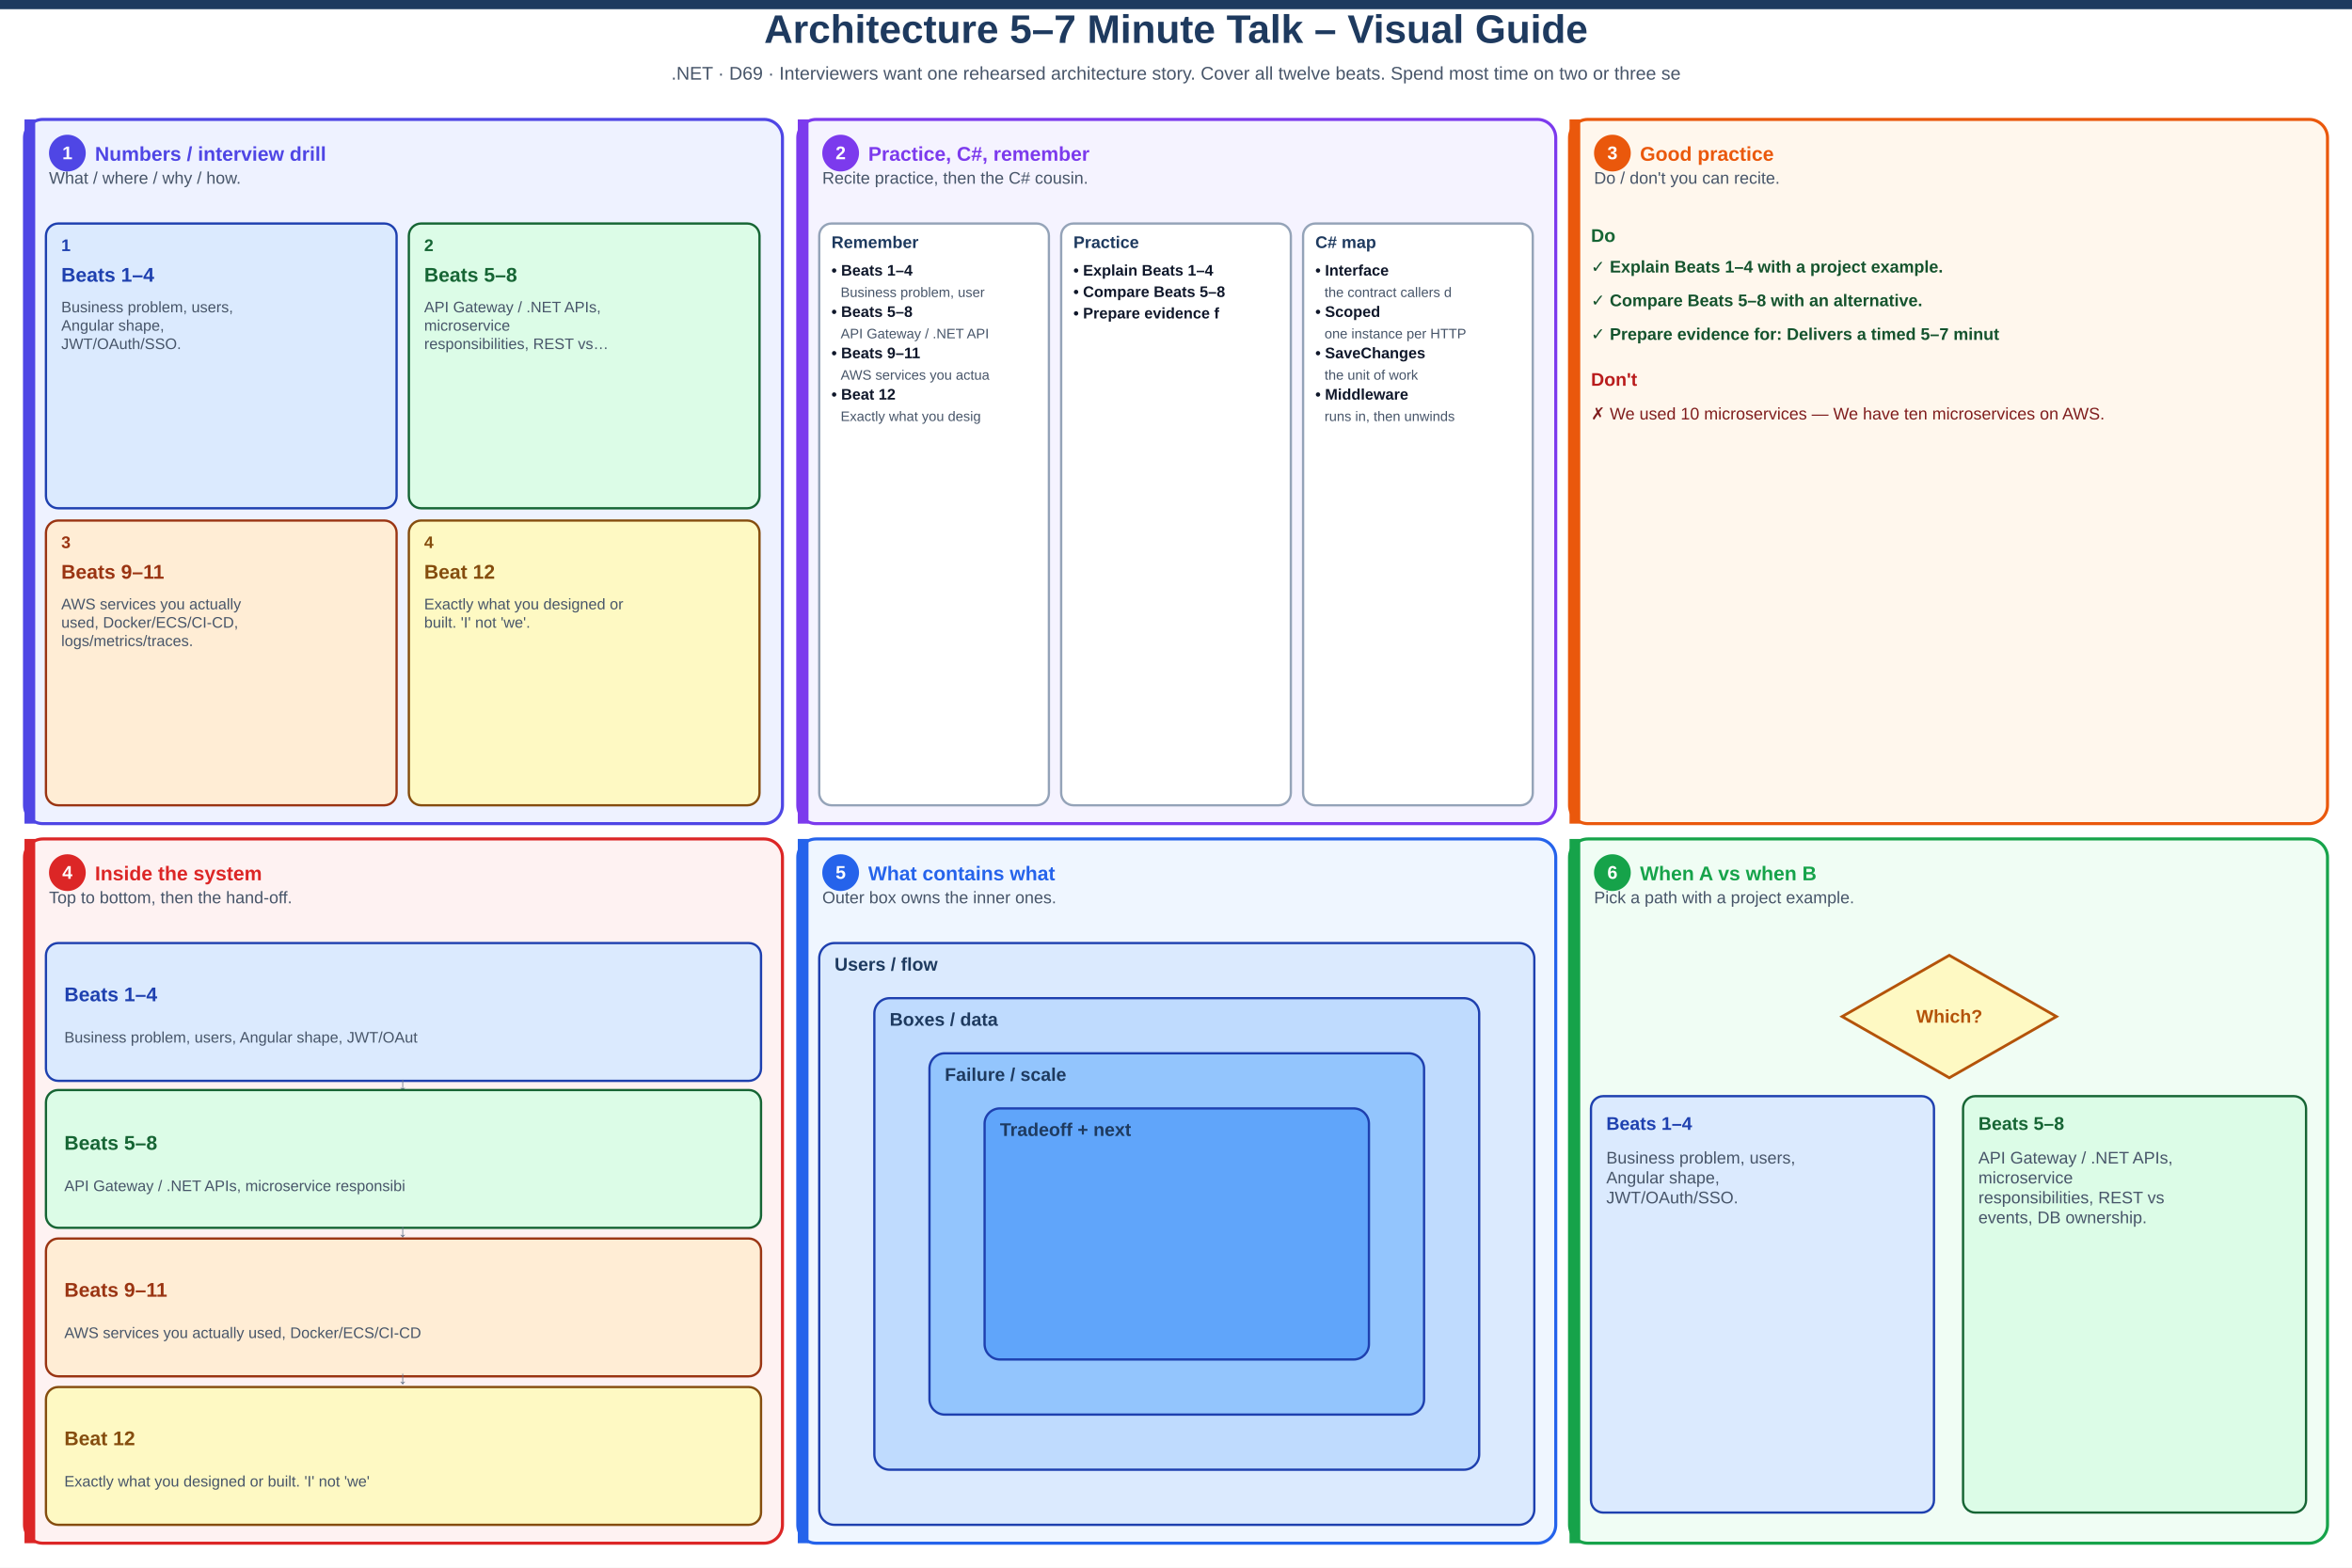
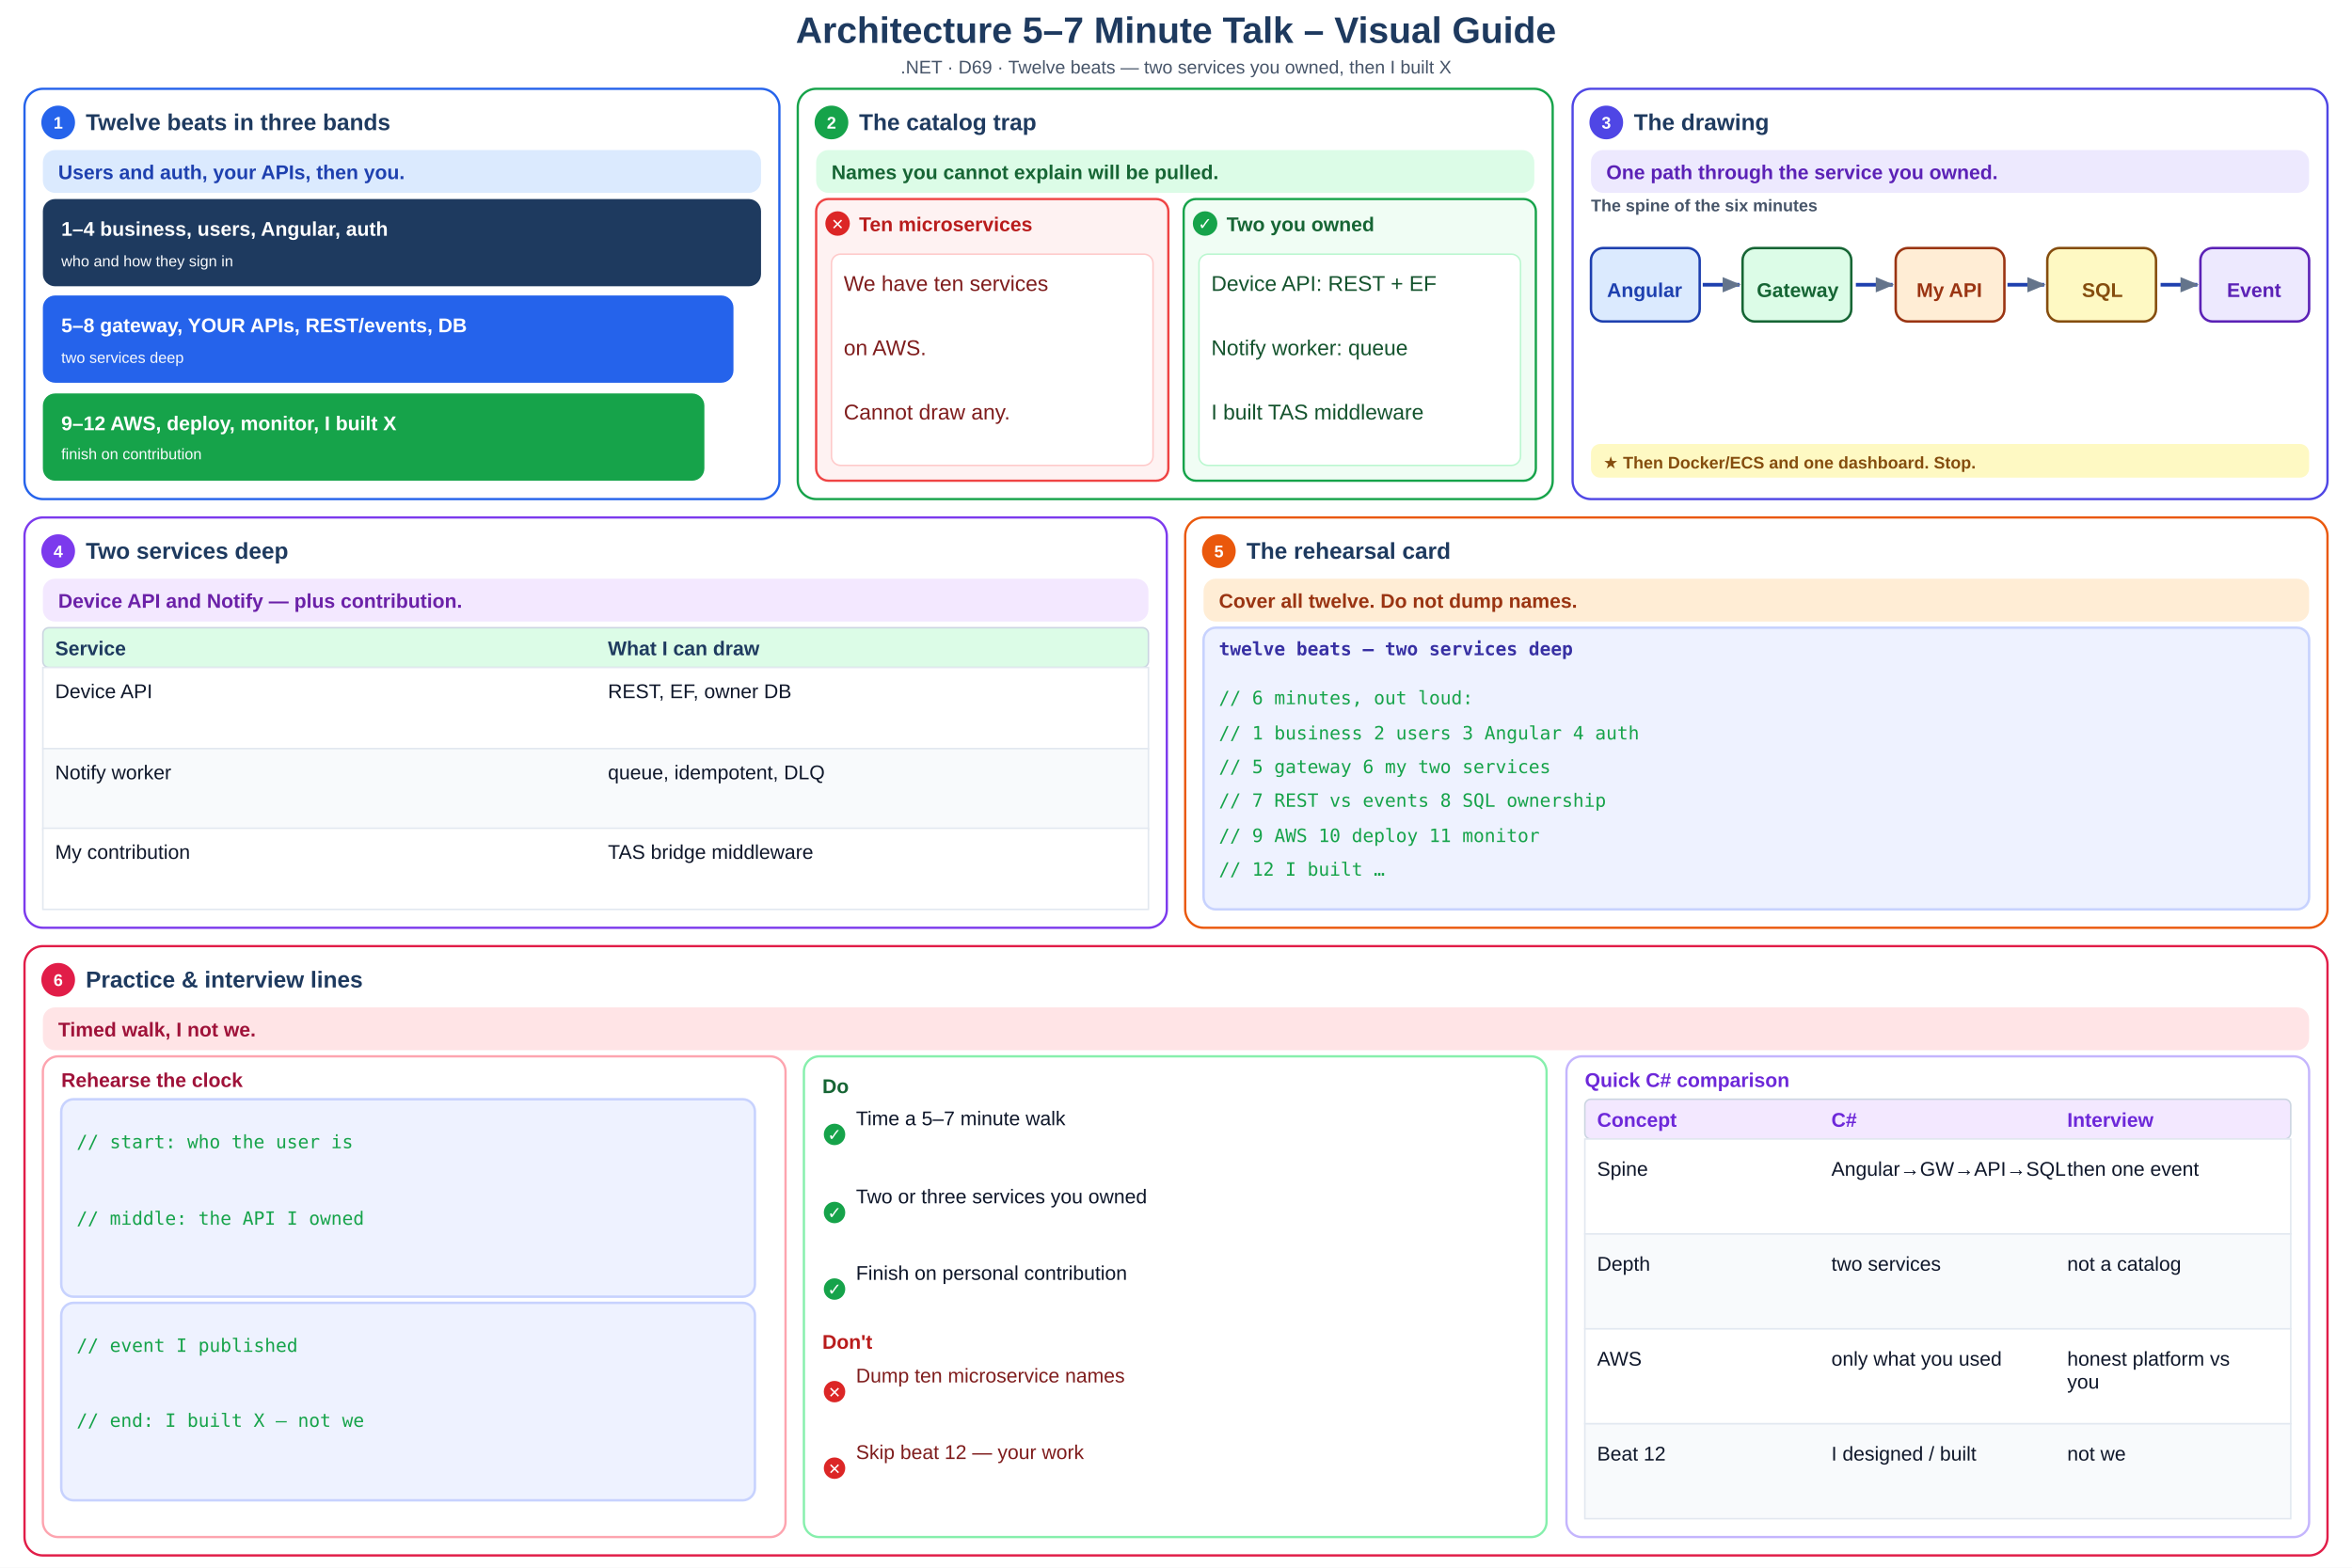
<svg xmlns="http://www.w3.org/2000/svg" width="1536" height="1024" viewBox="0 0 1536 1024">
  <defs>
-     <marker id="arrow" markerWidth="8" markerHeight="8" refX="6" refY="4" orient="auto">
-       <path d="M0,0 L8,4 L0,8 z" fill="#64748b" />
+     <marker id="arrow" markerWidth="12" markerHeight="10" refX="11" refY="5" orient="auto" markerUnits="userSpaceOnUse">
+       <path d="M0,0 L12,5 L0,10 z" fill="#64748b" />
    </marker>
  </defs>
  <rect x="0" y="0" width="1536" height="1024" rx="0" fill="#ffffff" />
-   <rect x="0" y="0" width="1536" height="6" rx="0" fill="#1e3a5f" />
-   <text x="768" y="28" fill="#1e3a5f" font-size="26" font-weight="800" text-anchor="middle" font-family="Segoe UI,Arial,sans-serif">Architecture 5–7 Minute Talk  –  Visual Guide</text>
-   <text x="768" y="52" fill="#475569" font-size="12" font-weight="500" text-anchor="middle" font-family="Segoe UI,Arial,sans-serif">.NET  ·  D69  ·  Interviewers want one rehearsed architecture story. Cover all twelve beats. Spend most time on two or three se</text>
-   <rect x="16" y="78" width="495" height="460" rx="12" fill="#eef2ff" stroke="#4f46e5" stroke-width="2" />
-   <rect x="16" y="78" width="7" height="460" rx="0" fill="#4f46e5" />
-   <circle cx="44" cy="100" r="12" fill="#4f46e5" />
-   <text x="44" y="104" fill="#fff" font-size="12" font-weight="800" text-anchor="middle" font-family="Segoe UI,Arial,sans-serif">1</text>
-   <text x="62" y="105" fill="#4f46e5" font-size="13" font-weight="800" text-anchor="start" font-family="Segoe UI,Arial,sans-serif">Numbers / interview drill</text>
-   <text x="32" y="120" fill="#475569" font-size="11" font-weight="500" text-anchor="start" font-family="Segoe UI,Arial,sans-serif">
-     <tspan x="32" dy="0">What / where / why / how.</tspan>
-   </text>
-   <rect x="30" y="146" width="229" height="186" rx="8" fill="#dbeafe" stroke="#1e40af" stroke-width="1.5" />
-   <text x="40" y="164" fill="#1e40af" font-size="11" font-weight="800" text-anchor="start" font-family="Segoe UI,Arial,sans-serif">1</text>
-   <text x="40" y="184" fill="#1e40af" font-size="13" font-weight="800" text-anchor="start" font-family="Segoe UI,Arial,sans-serif">Beats 1–4</text>
-   <text x="40" y="204" fill="#475569" font-size="10" font-weight="500" text-anchor="start" font-family="Segoe UI,Arial,sans-serif">
-     <tspan x="40" dy="0">Business problem, users,</tspan>
-     <tspan x="40" dy="12">Angular shape,</tspan>
-     <tspan x="40" dy="12">JWT/OAuth/SSO.</tspan>
-   </text>
-   <rect x="267" y="146" width="229" height="186" rx="8" fill="#dcfce7" stroke="#166534" stroke-width="1.5" />
-   <text x="277" y="164" fill="#166534" font-size="11" font-weight="800" text-anchor="start" font-family="Segoe UI,Arial,sans-serif">2</text>
-   <text x="277" y="184" fill="#166534" font-size="13" font-weight="800" text-anchor="start" font-family="Segoe UI,Arial,sans-serif">Beats 5–8</text>
-   <text x="277" y="204" fill="#475569" font-size="10" font-weight="500" text-anchor="start" font-family="Segoe UI,Arial,sans-serif">
-     <tspan x="277" dy="0">API Gateway / .NET APIs,</tspan>
-     <tspan x="277" dy="12">microservice</tspan>
-     <tspan x="277" dy="12">responsibilities, REST vs…</tspan>
-   </text>
-   <rect x="30" y="340" width="229" height="186" rx="8" fill="#ffedd5" stroke="#9a3412" stroke-width="1.5" />
-   <text x="40" y="358" fill="#9a3412" font-size="11" font-weight="800" text-anchor="start" font-family="Segoe UI,Arial,sans-serif">3</text>
-   <text x="40" y="378" fill="#9a3412" font-size="13" font-weight="800" text-anchor="start" font-family="Segoe UI,Arial,sans-serif">Beats 9–11</text>
-   <text x="40" y="398" fill="#475569" font-size="10" font-weight="500" text-anchor="start" font-family="Segoe UI,Arial,sans-serif">
-     <tspan x="40" dy="0">AWS services you actually</tspan>
-     <tspan x="40" dy="12">used, Docker/ECS/CI-CD,</tspan>
-     <tspan x="40" dy="12">logs/metrics/traces.</tspan>
-   </text>
-   <rect x="267" y="340" width="229" height="186" rx="8" fill="#fef9c3" stroke="#854d0e" stroke-width="1.5" />
-   <text x="277" y="358" fill="#854d0e" font-size="11" font-weight="800" text-anchor="start" font-family="Segoe UI,Arial,sans-serif">4</text>
-   <text x="277" y="378" fill="#854d0e" font-size="13" font-weight="800" text-anchor="start" font-family="Segoe UI,Arial,sans-serif">Beat 12</text>
-   <text x="277" y="398" fill="#475569" font-size="10" font-weight="500" text-anchor="start" font-family="Segoe UI,Arial,sans-serif">
-     <tspan x="277" dy="0">Exactly what you designed or</tspan>
-     <tspan x="277" dy="12">built. 'I' not 'we'.</tspan>
-   </text>
-   <rect x="521" y="78" width="495" height="460" rx="12" fill="#f5f3ff" stroke="#7c3aed" stroke-width="2" />
-   <rect x="521" y="78" width="7" height="460" rx="0" fill="#7c3aed" />
-   <circle cx="549" cy="100" r="12" fill="#7c3aed" />
-   <text x="549" y="104" fill="#fff" font-size="12" font-weight="800" text-anchor="middle" font-family="Segoe UI,Arial,sans-serif">2</text>
-   <text x="567" y="105" fill="#7c3aed" font-size="13" font-weight="800" text-anchor="start" font-family="Segoe UI,Arial,sans-serif">Practice, C#, remember</text>
-   <text x="537" y="120" fill="#475569" font-size="11" font-weight="500" text-anchor="start" font-family="Segoe UI,Arial,sans-serif">
-     <tspan x="537" dy="0">Recite practice, then the C# cousin.</tspan>
-   </text>
-   <rect x="535" y="146" width="150" height="380" rx="8" fill="#fff" stroke="#94a3b8" stroke-width="1.5" />
-   <text x="543" y="162" fill="#1e3a5f" font-size="11" font-weight="800" text-anchor="start" font-family="Segoe UI,Arial,sans-serif">Remember</text>
-   <text x="543" y="180" fill="#0f172a" font-size="10" font-weight="700" text-anchor="start" font-family="Segoe UI,Arial,sans-serif">• Beats 1–4</text>
-   <text x="549" y="194" fill="#475569" font-size="9" font-weight="500" text-anchor="start" font-family="Segoe UI,Arial,sans-serif">Business problem, user</text>
-   <text x="543" y="207" fill="#0f172a" font-size="10" font-weight="700" text-anchor="start" font-family="Segoe UI,Arial,sans-serif">• Beats 5–8</text>
-   <text x="549" y="221" fill="#475569" font-size="9" font-weight="500" text-anchor="start" font-family="Segoe UI,Arial,sans-serif">API Gateway / .NET API</text>
-   <text x="543" y="234" fill="#0f172a" font-size="10" font-weight="700" text-anchor="start" font-family="Segoe UI,Arial,sans-serif">• Beats 9–11</text>
-   <text x="549" y="248" fill="#475569" font-size="9" font-weight="500" text-anchor="start" font-family="Segoe UI,Arial,sans-serif">AWS services you actua</text>
-   <text x="543" y="261" fill="#0f172a" font-size="10" font-weight="700" text-anchor="start" font-family="Segoe UI,Arial,sans-serif">• Beat 12</text>
-   <text x="549" y="275" fill="#475569" font-size="9" font-weight="500" text-anchor="start" font-family="Segoe UI,Arial,sans-serif">Exactly what you desig</text>
-   <rect x="693" y="146" width="150" height="380" rx="8" fill="#fff" stroke="#94a3b8" stroke-width="1.5" />
-   <text x="701" y="162" fill="#1e3a5f" font-size="11" font-weight="800" text-anchor="start" font-family="Segoe UI,Arial,sans-serif">Practice</text>
-   <text x="701" y="180" fill="#0f172a" font-size="10" font-weight="700" text-anchor="start" font-family="Segoe UI,Arial,sans-serif">• Explain Beats 1–4 </text>
-   <text x="701" y="194" fill="#0f172a" font-size="10" font-weight="700" text-anchor="start" font-family="Segoe UI,Arial,sans-serif">• Compare Beats 5–8 </text>
-   <text x="701" y="208" fill="#0f172a" font-size="10" font-weight="700" text-anchor="start" font-family="Segoe UI,Arial,sans-serif">• Prepare evidence f</text>
-   <rect x="851" y="146" width="150" height="380" rx="8" fill="#fff" stroke="#94a3b8" stroke-width="1.5" />
-   <text x="859" y="162" fill="#1e3a5f" font-size="11" font-weight="800" text-anchor="start" font-family="Segoe UI,Arial,sans-serif">C# map</text>
-   <text x="859" y="180" fill="#0f172a" font-size="10" font-weight="700" text-anchor="start" font-family="Segoe UI,Arial,sans-serif">• Interface</text>
-   <text x="865" y="194" fill="#475569" font-size="9" font-weight="500" text-anchor="start" font-family="Segoe UI,Arial,sans-serif">the contract callers d</text>
-   <text x="859" y="207" fill="#0f172a" font-size="10" font-weight="700" text-anchor="start" font-family="Segoe UI,Arial,sans-serif">• Scoped</text>
-   <text x="865" y="221" fill="#475569" font-size="9" font-weight="500" text-anchor="start" font-family="Segoe UI,Arial,sans-serif">one instance per HTTP </text>
-   <text x="859" y="234" fill="#0f172a" font-size="10" font-weight="700" text-anchor="start" font-family="Segoe UI,Arial,sans-serif">• SaveChanges</text>
-   <text x="865" y="248" fill="#475569" font-size="9" font-weight="500" text-anchor="start" font-family="Segoe UI,Arial,sans-serif">the unit of work</text>
-   <text x="859" y="261" fill="#0f172a" font-size="10" font-weight="700" text-anchor="start" font-family="Segoe UI,Arial,sans-serif">• Middleware</text>
-   <text x="865" y="275" fill="#475569" font-size="9" font-weight="500" text-anchor="start" font-family="Segoe UI,Arial,sans-serif">runs in, then unwinds </text>
-   <rect x="1025" y="78" width="495" height="460" rx="12" fill="#fff7ed" stroke="#ea580c" stroke-width="2" />
-   <rect x="1025" y="78" width="7" height="460" rx="0" fill="#ea580c" />
-   <circle cx="1053" cy="100" r="12" fill="#ea580c" />
-   <text x="1053" y="104" fill="#fff" font-size="12" font-weight="800" text-anchor="middle" font-family="Segoe UI,Arial,sans-serif">3</text>
-   <text x="1071" y="105" fill="#ea580c" font-size="13" font-weight="800" text-anchor="start" font-family="Segoe UI,Arial,sans-serif">Good practice</text>
-   <text x="1041" y="120" fill="#475569" font-size="11" font-weight="500" text-anchor="start" font-family="Segoe UI,Arial,sans-serif">
-     <tspan x="1041" dy="0">Do / don't you can recite.</tspan>
-   </text>
-   <text x="1039" y="158" fill="#166534" font-size="12" font-weight="800" text-anchor="start" font-family="Segoe UI,Arial,sans-serif">Do</text>
-   <text x="1039" y="178" fill="#14532d" font-size="11" font-weight="600" text-anchor="start" font-family="Segoe UI,Arial,sans-serif">✓  Explain Beats 1–4 with a project example.</text>
-   <text x="1039" y="200" fill="#14532d" font-size="11" font-weight="600" text-anchor="start" font-family="Segoe UI,Arial,sans-serif">✓  Compare Beats 5–8 with an alternative.</text>
-   <text x="1039" y="222" fill="#14532d" font-size="11" font-weight="600" text-anchor="start" font-family="Segoe UI,Arial,sans-serif">✓  Prepare evidence for: Delivers a timed 5–7 minut</text>
-   <text x="1039" y="252" fill="#b91c1c" font-size="12" font-weight="800" text-anchor="start" font-family="Segoe UI,Arial,sans-serif">Don't</text>
-   <text x="1039" y="274" fill="#7f1d1d" font-size="11" font-weight="500" text-anchor="start" font-family="Segoe UI,Arial,sans-serif">
-     <tspan x="1039" dy="0">✗ We used 10 microservices — We have ten microservices on AWS.</tspan>
-   </text>
-   <rect x="16" y="548" width="495" height="460" rx="12" fill="#fef2f2" stroke="#dc2626" stroke-width="2" />
-   <rect x="16" y="548" width="7" height="460" rx="0" fill="#dc2626" />
-   <circle cx="44" cy="570" r="12" fill="#dc2626" />
-   <text x="44" y="574" fill="#fff" font-size="12" font-weight="800" text-anchor="middle" font-family="Segoe UI,Arial,sans-serif">4</text>
-   <text x="62" y="575" fill="#dc2626" font-size="13" font-weight="800" text-anchor="start" font-family="Segoe UI,Arial,sans-serif">Inside the system</text>
-   <text x="32" y="590" fill="#475569" font-size="11" font-weight="500" text-anchor="start" font-family="Segoe UI,Arial,sans-serif">
-     <tspan x="32" dy="0">Top to bottom, then the hand-off.</tspan>
-   </text>
-   <rect x="30" y="616" width="467" height="90" rx="8" fill="#dbeafe" stroke="#1e40af" stroke-width="1.5" />
-   <text x="42" y="654" fill="#1e40af" font-size="13" font-weight="800" text-anchor="start" font-family="Segoe UI,Arial,sans-serif">Beats 1–4</text>
-   <text x="42" y="681" fill="#475569" font-size="10" font-weight="500" text-anchor="start" font-family="Segoe UI,Arial,sans-serif">Business problem, users, Angular shape, JWT/OAut</text>
-   <text x="263" y="712" fill="#64748b" font-size="12" font-weight="800" text-anchor="middle" font-family="Segoe UI,Arial,sans-serif">↓</text>
-   <rect x="30" y="712" width="467" height="90" rx="8" fill="#dcfce7" stroke="#166534" stroke-width="1.5" />
-   <text x="42" y="751" fill="#166534" font-size="13" font-weight="800" text-anchor="start" font-family="Segoe UI,Arial,sans-serif">Beats 5–8</text>
-   <text x="42" y="778" fill="#475569" font-size="10" font-weight="500" text-anchor="start" font-family="Segoe UI,Arial,sans-serif">API Gateway / .NET APIs, microservice responsibi</text>
-   <text x="263" y="808" fill="#64748b" font-size="12" font-weight="800" text-anchor="middle" font-family="Segoe UI,Arial,sans-serif">↓</text>
-   <rect x="30" y="809" width="467" height="90" rx="8" fill="#ffedd5" stroke="#9a3412" stroke-width="1.5" />
-   <text x="42" y="847" fill="#9a3412" font-size="13" font-weight="800" text-anchor="start" font-family="Segoe UI,Arial,sans-serif">Beats 9–11</text>
-   <text x="42" y="874" fill="#475569" font-size="10" font-weight="500" text-anchor="start" font-family="Segoe UI,Arial,sans-serif">AWS services you actually used, Docker/ECS/CI-CD</text>
-   <text x="263" y="904" fill="#64748b" font-size="12" font-weight="800" text-anchor="middle" font-family="Segoe UI,Arial,sans-serif">↓</text>
-   <rect x="30" y="906" width="467" height="90" rx="8" fill="#fef9c3" stroke="#854d0e" stroke-width="1.5" />
-   <text x="42" y="944" fill="#854d0e" font-size="13" font-weight="800" text-anchor="start" font-family="Segoe UI,Arial,sans-serif">Beat 12</text>
-   <text x="42" y="971" fill="#475569" font-size="10" font-weight="500" text-anchor="start" font-family="Segoe UI,Arial,sans-serif">Exactly what you designed or built. 'I' not 'we'</text>
-   <rect x="521" y="548" width="495" height="460" rx="12" fill="#eff6ff" stroke="#2563eb" stroke-width="2" />
-   <rect x="521" y="548" width="7" height="460" rx="0" fill="#2563eb" />
-   <circle cx="549" cy="570" r="12" fill="#2563eb" />
-   <text x="549" y="574" fill="#fff" font-size="12" font-weight="800" text-anchor="middle" font-family="Segoe UI,Arial,sans-serif">5</text>
-   <text x="567" y="575" fill="#2563eb" font-size="13" font-weight="800" text-anchor="start" font-family="Segoe UI,Arial,sans-serif">What contains what</text>
-   <text x="537" y="590" fill="#475569" font-size="11" font-weight="500" text-anchor="start" font-family="Segoe UI,Arial,sans-serif">
-     <tspan x="537" dy="0">Outer box owns the inner ones.</tspan>
-   </text>
-   <rect x="535" y="616" width="467" height="380" rx="10" fill="#dbeafe" stroke="#1e40af" stroke-width="1.5" />
-   <text x="545" y="634" fill="#1e3a5f" font-size="12" font-weight="800" text-anchor="start" font-family="Segoe UI,Arial,sans-serif">Users / flow</text>
-   <rect x="571" y="652" width="395" height="308" rx="10" fill="#bfdbfe" stroke="#1e40af" stroke-width="1.5" />
-   <text x="581" y="670" fill="#1e3a5f" font-size="12" font-weight="800" text-anchor="start" font-family="Segoe UI,Arial,sans-serif">Boxes / data</text>
-   <rect x="607" y="688" width="323" height="236" rx="10" fill="#93c5fd" stroke="#1e40af" stroke-width="1.5" />
-   <text x="617" y="706" fill="#1e3a5f" font-size="12" font-weight="800" text-anchor="start" font-family="Segoe UI,Arial,sans-serif">Failure / scale</text>
-   <rect x="643" y="724" width="251" height="164" rx="10" fill="#60a5fa" stroke="#1e40af" stroke-width="1.5" />
-   <text x="653" y="742" fill="#1e3a5f" font-size="12" font-weight="800" text-anchor="start" font-family="Segoe UI,Arial,sans-serif">Tradeoff + next</text>
-   <rect x="1025" y="548" width="495" height="460" rx="12" fill="#f0fdf4" stroke="#16a34a" stroke-width="2" />
-   <rect x="1025" y="548" width="7" height="460" rx="0" fill="#16a34a" />
-   <circle cx="1053" cy="570" r="12" fill="#16a34a" />
-   <text x="1053" y="574" fill="#fff" font-size="12" font-weight="800" text-anchor="middle" font-family="Segoe UI,Arial,sans-serif">6</text>
-   <text x="1071" y="575" fill="#16a34a" font-size="13" font-weight="800" text-anchor="start" font-family="Segoe UI,Arial,sans-serif">When A vs when B</text>
-   <text x="1041" y="590" fill="#475569" font-size="11" font-weight="500" text-anchor="start" font-family="Segoe UI,Arial,sans-serif">
-     <tspan x="1041" dy="0">Pick a path with a project example.</tspan>
-   </text>
-   <polygon points="1273,624 1343,664 1273,704 1203,664" fill="#fef9c3" stroke="#b45309" stroke-width="1.8" />
-   <text x="1273" y="668" fill="#b45309" font-size="12" font-weight="800" text-anchor="middle" font-family="Segoe UI,Arial,sans-serif">Which?</text>
-   <rect x="1039" y="716" width="224" height="272" rx="8" fill="#dbeafe" stroke="#1e40af" stroke-width="1.5" />
-   <rect x="1282" y="716" width="224" height="272" rx="8" fill="#dcfce7" stroke="#166534" stroke-width="1.5" />
-   <text x="1049" y="738" fill="#1e40af" font-size="12" font-weight="800" text-anchor="start" font-family="Segoe UI,Arial,sans-serif">Beats 1–4</text>
-   <text x="1049" y="760" fill="#475569" font-size="11" font-weight="500" text-anchor="start" font-family="Segoe UI,Arial,sans-serif">
-     <tspan x="1049" dy="0">Business problem, users,</tspan>
-     <tspan x="1049" dy="13">Angular shape,</tspan>
-     <tspan x="1049" dy="13">JWT/OAuth/SSO.</tspan>
-   </text>
-   <text x="1292" y="738" fill="#166534" font-size="12" font-weight="800" text-anchor="start" font-family="Segoe UI,Arial,sans-serif">Beats 5–8</text>
-   <text x="1292" y="760" fill="#475569" font-size="11" font-weight="500" text-anchor="start" font-family="Segoe UI,Arial,sans-serif">
-     <tspan x="1292" dy="0">API Gateway / .NET APIs,</tspan>
-     <tspan x="1292" dy="13">microservice</tspan>
-     <tspan x="1292" dy="13">responsibilities, REST vs</tspan>
-     <tspan x="1292" dy="13">events, DB ownership.</tspan>
+   <text x="768" y="28" fill="#1e3a5f" font-size="24" font-weight="800" text-anchor="middle" font-family="Segoe UI,Arial,sans-serif">Architecture 5–7 Minute Talk  –  Visual Guide</text>
+   <text x="768" y="48" fill="#475569" font-size="12" font-weight="500" text-anchor="middle" font-family="Segoe UI,Arial,sans-serif">.NET · D69  ·  Twelve beats — two services you owned, then I built X</text>
+   <rect x="16" y="58" width="493" height="268" rx="12" fill="#fff" stroke="#2563eb" stroke-width="1.5" />
+   <circle cx="38" cy="80" r="11" fill="#2563eb" />
+   <text x="38" y="84" fill="#fff" font-size="11" font-weight="800" text-anchor="middle" font-family="Segoe UI,Arial,sans-serif">1</text>
+   <text x="56" y="85" fill="#1e3a5f" font-size="15" font-weight="800" text-anchor="start" font-family="Segoe UI,Arial,sans-serif">Twelve beats in three bands</text>
+   <rect x="28" y="98" width="469" height="28" rx="8" fill="#dbeafe" />
+   <text x="38" y="117" fill="#1e40af" font-size="13" font-weight="700" text-anchor="start" font-family="Segoe UI,Arial,sans-serif">Users and auth, your APIs, then you.</text>
+   <rect x="28" y="130" width="469" height="57" rx="8" fill="#1e3a5f" />
+   <text x="40" y="154" fill="#fff" font-size="13" font-weight="800" text-anchor="start" font-family="Segoe UI,Arial,sans-serif">1–4  business, users, Angular, auth</text>
+   <text x="40" y="174" fill="#f8fafc" font-size="10" font-weight="500" text-anchor="start" font-family="Segoe UI,Arial,sans-serif">who and how they sign in</text>
+   <rect x="28" y="193" width="451" height="57" rx="8" fill="#2563eb" />
+   <text x="40" y="217" fill="#fff" font-size="13" font-weight="800" text-anchor="start" font-family="Segoe UI,Arial,sans-serif">5–8  gateway, YOUR APIs, REST/events, DB</text>
+   <text x="40" y="237" fill="#f8fafc" font-size="10" font-weight="500" text-anchor="start" font-family="Segoe UI,Arial,sans-serif">two services deep</text>
+   <rect x="28" y="257" width="432" height="57" rx="8" fill="#16a34a" />
+   <text x="40" y="281" fill="#fff" font-size="13" font-weight="800" text-anchor="start" font-family="Segoe UI,Arial,sans-serif">9–12 AWS, deploy, monitor, I built X</text>
+   <text x="40" y="300" fill="#f8fafc" font-size="10" font-weight="500" text-anchor="start" font-family="Segoe UI,Arial,sans-serif">finish on contribution</text>
+   <rect x="521" y="58" width="493" height="268" rx="12" fill="#fff" stroke="#16a34a" stroke-width="1.5" />
+   <circle cx="543" cy="80" r="11" fill="#16a34a" />
+   <text x="543" y="84" fill="#fff" font-size="11" font-weight="800" text-anchor="middle" font-family="Segoe UI,Arial,sans-serif">2</text>
+   <text x="561" y="85" fill="#1e3a5f" font-size="15" font-weight="800" text-anchor="start" font-family="Segoe UI,Arial,sans-serif">The catalog trap</text>
+   <rect x="533" y="98" width="469" height="28" rx="8" fill="#dcfce7" />
+   <text x="543" y="117" fill="#166534" font-size="13" font-weight="700" text-anchor="start" font-family="Segoe UI,Arial,sans-serif">Names you cannot explain will be pulled.</text>
+   <rect x="533" y="130" width="230" height="184" rx="8" fill="#fef2f2" stroke="#ef4444" stroke-width="1.5" />
+   <circle cx="547" cy="146" r="8" fill="#dc2626" />
+   <text x="547" y="150" fill="#fff" font-size="10" font-weight="800" text-anchor="middle" font-family="Segoe UI,Arial,sans-serif">✕</text>
+   <text x="561" y="151" fill="#b91c1c" font-size="13" font-weight="800" text-anchor="start" font-family="Segoe UI,Arial,sans-serif">Ten microservices</text>
+   <rect x="543" y="166" width="210" height="138" rx="6" fill="#fff" stroke="#fecaca" stroke-width="1" />
+   <text x="551" y="190" fill="#7f1d1d" font-size="14" font-weight="500" font-family="Segoe UI,Arial,sans-serif">
+     <tspan x="551" dy="0">We have ten services</tspan>
+   </text>
+   <text x="551" y="232" fill="#7f1d1d" font-size="14" font-weight="500" font-family="Segoe UI,Arial,sans-serif">
+     <tspan x="551" dy="0">on AWS.</tspan>
+   </text>
+   <text x="551" y="274" fill="#7f1d1d" font-size="14" font-weight="500" font-family="Segoe UI,Arial,sans-serif">
+     <tspan x="551" dy="0">Cannot draw any.</tspan>
+   </text>
+   <rect x="773" y="130" width="230" height="184" rx="8" fill="#f0fdf4" stroke="#16a34a" stroke-width="1.5" />
+   <circle cx="787" cy="146" r="8" fill="#16a34a" />
+   <text x="787" y="150" fill="#fff" font-size="11" font-weight="800" text-anchor="middle" font-family="Segoe UI,Arial,sans-serif">✓</text>
+   <text x="801" y="151" fill="#166534" font-size="13" font-weight="800" text-anchor="start" font-family="Segoe UI,Arial,sans-serif">Two you owned</text>
+   <rect x="783" y="166" width="210" height="138" rx="6" fill="#fff" stroke="#bbf7d0" stroke-width="1" />
+   <text x="791" y="190" fill="#14532d" font-size="14" font-weight="500" font-family="Segoe UI,Arial,sans-serif">
+     <tspan x="791" dy="0">Device API: REST + EF</tspan>
+   </text>
+   <text x="791" y="232" fill="#14532d" font-size="14" font-weight="500" font-family="Segoe UI,Arial,sans-serif">
+     <tspan x="791" dy="0">Notify worker: queue</tspan>
+   </text>
+   <text x="791" y="274" fill="#14532d" font-size="14" font-weight="500" font-family="Segoe UI,Arial,sans-serif">
+     <tspan x="791" dy="0">I built TAS middleware</tspan>
+   </text>
+   <rect x="1027" y="58" width="493" height="268" rx="12" fill="#fff" stroke="#4f46e5" stroke-width="1.5" />
+   <circle cx="1049" cy="80" r="11" fill="#4f46e5" />
+   <text x="1049" y="84" fill="#fff" font-size="11" font-weight="800" text-anchor="middle" font-family="Segoe UI,Arial,sans-serif">3</text>
+   <text x="1067" y="85" fill="#1e3a5f" font-size="15" font-weight="800" text-anchor="start" font-family="Segoe UI,Arial,sans-serif">The drawing</text>
+   <rect x="1039" y="98" width="469" height="28" rx="8" fill="#ede9fe" />
+   <text x="1049" y="117" fill="#5b21b6" font-size="13" font-weight="700" text-anchor="start" font-family="Segoe UI,Arial,sans-serif">One path through the service you owned.</text>
+   <text x="1039" y="138" fill="#475569" font-size="11" font-weight="700" text-anchor="start" font-family="Segoe UI,Arial,sans-serif">The spine of the six minutes</text>
+   <rect x="1039" y="162" width="71" height="48" rx="8" fill="#dbeafe" stroke="#1e40af" stroke-width="1.6" />
+   <text x="1074" y="194" fill="#1e40af" font-size="13" font-weight="700" text-anchor="middle" font-family="Segoe UI,Arial,sans-serif">Angular</text>
+   <line x1="1112" y1="186" x2="1136" y2="186" stroke="#1e40af" stroke-width="2.4" marker-end="url(#arrow)" />
+   <rect x="1138" y="162" width="71" height="48" rx="8" fill="#dcfce7" stroke="#166534" stroke-width="1.6" />
+   <text x="1174" y="194" fill="#166534" font-size="13" font-weight="700" text-anchor="middle" font-family="Segoe UI,Arial,sans-serif">Gateway</text>
+   <line x1="1212" y1="186" x2="1236" y2="186" stroke="#1e40af" stroke-width="2.4" marker-end="url(#arrow)" />
+   <rect x="1238" y="162" width="71" height="48" rx="8" fill="#ffedd5" stroke="#9a3412" stroke-width="1.6" />
+   <text x="1273" y="194" fill="#9a3412" font-size="13" font-weight="700" text-anchor="middle" font-family="Segoe UI,Arial,sans-serif">My API</text>
+   <line x1="1311" y1="186" x2="1335" y2="186" stroke="#1e40af" stroke-width="2.4" marker-end="url(#arrow)" />
+   <rect x="1337" y="162" width="71" height="48" rx="8" fill="#fef9c3" stroke="#854d0e" stroke-width="1.6" />
+   <text x="1373" y="194" fill="#854d0e" font-size="13" font-weight="700" text-anchor="middle" font-family="Segoe UI,Arial,sans-serif">SQL</text>
+   <line x1="1411" y1="186" x2="1435" y2="186" stroke="#1e40af" stroke-width="2.4" marker-end="url(#arrow)" />
+   <rect x="1437" y="162" width="71" height="48" rx="8" fill="#ede9fe" stroke="#5b21b6" stroke-width="1.6" />
+   <text x="1472" y="194" fill="#5b21b6" font-size="13" font-weight="700" text-anchor="middle" font-family="Segoe UI,Arial,sans-serif">Event</text>
+   <rect x="1039" y="290" width="469" height="22" rx="6" fill="#fef9c3" />
+   <text x="1047" y="306" fill="#854d0e" font-size="11" font-weight="700" text-anchor="start" font-family="Segoe UI,Arial,sans-serif">★  Then Docker/ECS and one dashboard. Stop.</text>
+   <rect x="16" y="338" width="746" height="268" rx="12" fill="#fff" stroke="#7c3aed" stroke-width="1.5" />
+   <circle cx="38" cy="360" r="11" fill="#7c3aed" />
+   <text x="38" y="364" fill="#fff" font-size="11" font-weight="800" text-anchor="middle" font-family="Segoe UI,Arial,sans-serif">4</text>
+   <text x="56" y="365" fill="#1e3a5f" font-size="15" font-weight="800" text-anchor="start" font-family="Segoe UI,Arial,sans-serif">Two services deep</text>
+   <rect x="28" y="378" width="722" height="28" rx="8" fill="#f3e8ff" />
+   <text x="38" y="397" fill="#6b21a8" font-size="13" font-weight="700" text-anchor="start" font-family="Segoe UI,Arial,sans-serif">Device API and Notify — plus contribution.</text>
+   <rect x="28" y="410" width="722" height="26" rx="4" fill="#dcfce7" stroke="#cbd5e1" stroke-width="1" />
+   <text x="36" y="428" fill="#1e3a5f" font-size="13" font-weight="700" text-anchor="start" font-family="Segoe UI,Arial,sans-serif">Service</text>
+   <text x="397" y="428" fill="#1e3a5f" font-size="13" font-weight="700" text-anchor="start" font-family="Segoe UI,Arial,sans-serif">What I can draw</text>
+   <rect x="28" y="436" width="722" height="53" rx="0" fill="#ffffff" stroke="#e2e8f0" stroke-width="1" />
+   <text x="36" y="456" fill="#0f172a" font-size="13" font-weight="500" font-family="Segoe UI,Arial,sans-serif">
+     <tspan x="36" dy="0">Device API</tspan>
+   </text>
+   <text x="397" y="456" fill="#0f172a" font-size="13" font-weight="500" font-family="Segoe UI,Arial,sans-serif">
+     <tspan x="397" dy="0">REST, EF, owner DB</tspan>
+   </text>
+   <rect x="28" y="489" width="722" height="53" rx="0" fill="#f8fafc" stroke="#e2e8f0" stroke-width="1" />
+   <text x="36" y="509" fill="#0f172a" font-size="13" font-weight="500" font-family="Segoe UI,Arial,sans-serif">
+     <tspan x="36" dy="0">Notify worker</tspan>
+   </text>
+   <text x="397" y="509" fill="#0f172a" font-size="13" font-weight="500" font-family="Segoe UI,Arial,sans-serif">
+     <tspan x="397" dy="0">queue, idempotent, DLQ</tspan>
+   </text>
+   <rect x="28" y="541" width="722" height="53" rx="0" fill="#ffffff" stroke="#e2e8f0" stroke-width="1" />
+   <text x="36" y="561" fill="#0f172a" font-size="13" font-weight="500" font-family="Segoe UI,Arial,sans-serif">
+     <tspan x="36" dy="0">My contribution</tspan>
+   </text>
+   <text x="397" y="561" fill="#0f172a" font-size="13" font-weight="500" font-family="Segoe UI,Arial,sans-serif">
+     <tspan x="397" dy="0">TAS bridge middleware</tspan>
+   </text>
+   <rect x="774" y="338" width="746" height="268" rx="12" fill="#fff" stroke="#ea580c" stroke-width="1.5" />
+   <circle cx="796" cy="360" r="11" fill="#ea580c" />
+   <text x="796" y="364" fill="#fff" font-size="11" font-weight="800" text-anchor="middle" font-family="Segoe UI,Arial,sans-serif">5</text>
+   <text x="814" y="365" fill="#1e3a5f" font-size="15" font-weight="800" text-anchor="start" font-family="Segoe UI,Arial,sans-serif">The rehearsal card</text>
+   <rect x="786" y="378" width="722" height="28" rx="8" fill="#ffedd5" />
+   <text x="796" y="397" fill="#9a3412" font-size="13" font-weight="700" text-anchor="start" font-family="Segoe UI,Arial,sans-serif">Cover all twelve. Do not dump names.</text>
+   <rect x="786" y="410" width="722" height="184" rx="8" fill="#eef2ff" stroke="#c7d2fe" stroke-width="1.6" />
+   <text x="796" y="428" fill="#3730a3" font-size="12" font-weight="800" text-anchor="start" font-family="Consolas,Menlo,monospace">twelve beats — two services deep</text>
+   <text x="796" y="460" fill="#16a34a" font-size="12" font-weight="500" text-anchor="start" font-family="Consolas,Menlo,monospace">// 6 minutes, out loud:</text>
+   <text x="796" y="483" fill="#16a34a" font-size="12" font-weight="500" text-anchor="start" font-family="Consolas,Menlo,monospace">// 1 business  2 users  3 Angular  4 auth</text>
+   <text x="796" y="505" fill="#16a34a" font-size="12" font-weight="500" text-anchor="start" font-family="Consolas,Menlo,monospace">// 5 gateway   6 my two services</text>
+   <text x="796" y="527" fill="#16a34a" font-size="12" font-weight="500" text-anchor="start" font-family="Consolas,Menlo,monospace">// 7 REST vs events  8 SQL ownership</text>
+   <text x="796" y="550" fill="#16a34a" font-size="12" font-weight="500" text-anchor="start" font-family="Consolas,Menlo,monospace">// 9 AWS  10 deploy  11 monitor</text>
+   <text x="796" y="572" fill="#16a34a" font-size="12" font-weight="500" text-anchor="start" font-family="Consolas,Menlo,monospace">// 12 I built …</text>
+   <rect x="16" y="618" width="1504" height="398" rx="12" fill="#fff" stroke="#e11d48" stroke-width="1.5" />
+   <circle cx="38" cy="640" r="11" fill="#e11d48" />
+   <text x="38" y="644" fill="#fff" font-size="11" font-weight="800" text-anchor="middle" font-family="Segoe UI,Arial,sans-serif">6</text>
+   <text x="56" y="645" fill="#1e3a5f" font-size="15" font-weight="800" text-anchor="start" font-family="Segoe UI,Arial,sans-serif">Practice &amp; interview lines</text>
+   <rect x="28" y="658" width="1480" height="28" rx="8" fill="#ffe4e6" />
+   <text x="38" y="677" fill="#9f1239" font-size="13" font-weight="700" text-anchor="start" font-family="Segoe UI,Arial,sans-serif">Timed walk, I not we.</text>
+   <rect x="28" y="690" width="485" height="314" rx="10" fill="#fff" stroke="#fda4af" stroke-width="1.5" />
+   <text x="40" y="710" fill="#9f1239" font-size="13" font-weight="800" text-anchor="start" font-family="Segoe UI,Arial,sans-serif">Rehearse the clock</text>
+   <rect x="40" y="718" width="453" height="129" rx="8" fill="#eef2ff" stroke="#c7d2fe" stroke-width="1.6" />
+   <text x="50" y="750" fill="#16a34a" font-size="12" font-weight="500" text-anchor="start" font-family="Consolas,Menlo,monospace">// start: who the user is</text>
+   <text x="50" y="800" fill="#16a34a" font-size="12" font-weight="500" text-anchor="start" font-family="Consolas,Menlo,monospace">// middle: the API I owned</text>
+   <rect x="40" y="851" width="453" height="129" rx="8" fill="#eef2ff" stroke="#c7d2fe" stroke-width="1.6" />
+   <text x="50" y="883" fill="#16a34a" font-size="12" font-weight="500" text-anchor="start" font-family="Consolas,Menlo,monospace">// event I published</text>
+   <text x="50" y="932" fill="#16a34a" font-size="12" font-weight="500" text-anchor="start" font-family="Consolas,Menlo,monospace">// end: I built X — not we</text>
+   <rect x="525" y="690" width="485" height="314" rx="10" fill="#fff" stroke="#86efac" stroke-width="1.5" />
+   <text x="537" y="714" fill="#166534" font-size="13" font-weight="800" text-anchor="start" font-family="Segoe UI,Arial,sans-serif">Do</text>
+   <circle cx="545" cy="741" r="7" fill="#16a34a" />
+   <text x="545" y="745" fill="#fff" font-size="11" font-weight="800" text-anchor="middle" font-family="Segoe UI,Arial,sans-serif">✓</text>
+   <text x="559" y="735" fill="#0f172a" font-size="13" font-weight="500" font-family="Segoe UI,Arial,sans-serif">
+     <tspan x="559" dy="0">Time a 5–7 minute walk</tspan>
+   </text>
+   <circle cx="545" cy="792" r="7" fill="#16a34a" />
+   <text x="545" y="796" fill="#fff" font-size="11" font-weight="800" text-anchor="middle" font-family="Segoe UI,Arial,sans-serif">✓</text>
+   <text x="559" y="786" fill="#0f172a" font-size="13" font-weight="500" font-family="Segoe UI,Arial,sans-serif">
+     <tspan x="559" dy="0">Two or three services you owned</tspan>
+   </text>
+   <circle cx="545" cy="842" r="7" fill="#16a34a" />
+   <text x="545" y="846" fill="#fff" font-size="11" font-weight="800" text-anchor="middle" font-family="Segoe UI,Arial,sans-serif">✓</text>
+   <text x="559" y="836" fill="#0f172a" font-size="13" font-weight="500" font-family="Segoe UI,Arial,sans-serif">
+     <tspan x="559" dy="0">Finish on personal contribution</tspan>
+   </text>
+   <text x="537" y="881" fill="#b91c1c" font-size="13" font-weight="800" text-anchor="start" font-family="Segoe UI,Arial,sans-serif">Don't</text>
+   <circle cx="545" cy="909" r="7" fill="#dc2626" />
+   <text x="545" y="913" fill="#fff" font-size="10" font-weight="800" text-anchor="middle" font-family="Segoe UI,Arial,sans-serif">✕</text>
+   <text x="559" y="903" fill="#7f1d1d" font-size="13" font-weight="500" font-family="Segoe UI,Arial,sans-serif">
+     <tspan x="559" dy="0">Dump ten microservice names</tspan>
+   </text>
+   <circle cx="545" cy="959" r="7" fill="#dc2626" />
+   <text x="545" y="963" fill="#fff" font-size="10" font-weight="800" text-anchor="middle" font-family="Segoe UI,Arial,sans-serif">✕</text>
+   <text x="559" y="953" fill="#7f1d1d" font-size="13" font-weight="500" font-family="Segoe UI,Arial,sans-serif">
+     <tspan x="559" dy="0">Skip beat 12 — your work</tspan>
+   </text>
+   <rect x="1023" y="690" width="485" height="314" rx="10" fill="#fff" stroke="#c4b5fd" stroke-width="1.5" />
+   <text x="1035" y="710" fill="#6d28d9" font-size="13" font-weight="800" text-anchor="start" font-family="Segoe UI,Arial,sans-serif">Quick C# comparison</text>
+   <rect x="1035" y="718" width="461" height="26" rx="4" fill="#f3e8ff" stroke="#cbd5e1" stroke-width="1" />
+   <text x="1043" y="736" fill="#6d28d9" font-size="13" font-weight="700" text-anchor="start" font-family="Segoe UI,Arial,sans-serif">Concept</text>
+   <text x="1196" y="736" fill="#6d28d9" font-size="13" font-weight="700" text-anchor="start" font-family="Segoe UI,Arial,sans-serif">C#</text>
+   <text x="1350" y="736" fill="#6d28d9" font-size="13" font-weight="700" text-anchor="start" font-family="Segoe UI,Arial,sans-serif">Interview</text>
+   <rect x="1035" y="744" width="461" height="62" rx="0" fill="#ffffff" stroke="#e2e8f0" stroke-width="1" />
+   <text x="1043" y="768" fill="#0f172a" font-size="13" font-weight="500" font-family="Segoe UI,Arial,sans-serif">
+     <tspan x="1043" dy="0">Spine</tspan>
+   </text>
+   <text x="1196" y="768" fill="#0f172a" font-size="13" font-weight="500" font-family="Segoe UI,Arial,sans-serif">
+     <tspan x="1196" dy="0">Angular→GW→API→SQL</tspan>
+   </text>
+   <text x="1350" y="768" fill="#0f172a" font-size="13" font-weight="500" font-family="Segoe UI,Arial,sans-serif">
+     <tspan x="1350" dy="0">then one event</tspan>
+   </text>
+   <rect x="1035" y="806" width="461" height="62" rx="0" fill="#f8fafc" stroke="#e2e8f0" stroke-width="1" />
+   <text x="1043" y="830" fill="#0f172a" font-size="13" font-weight="500" font-family="Segoe UI,Arial,sans-serif">
+     <tspan x="1043" dy="0">Depth</tspan>
+   </text>
+   <text x="1196" y="830" fill="#0f172a" font-size="13" font-weight="500" font-family="Segoe UI,Arial,sans-serif">
+     <tspan x="1196" dy="0">two services</tspan>
+   </text>
+   <text x="1350" y="830" fill="#0f172a" font-size="13" font-weight="500" font-family="Segoe UI,Arial,sans-serif">
+     <tspan x="1350" dy="0">not a catalog</tspan>
+   </text>
+   <rect x="1035" y="868" width="461" height="62" rx="0" fill="#ffffff" stroke="#e2e8f0" stroke-width="1" />
+   <text x="1043" y="892" fill="#0f172a" font-size="13" font-weight="500" font-family="Segoe UI,Arial,sans-serif">
+     <tspan x="1043" dy="0">AWS</tspan>
+   </text>
+   <text x="1196" y="892" fill="#0f172a" font-size="13" font-weight="500" font-family="Segoe UI,Arial,sans-serif">
+     <tspan x="1196" dy="0">only what you used</tspan>
+   </text>
+   <text x="1350" y="892" fill="#0f172a" font-size="13" font-weight="500" font-family="Segoe UI,Arial,sans-serif">
+     <tspan x="1350" dy="0">honest platform vs</tspan>
+     <tspan x="1350" dy="15">you</tspan>
+   </text>
+   <rect x="1035" y="930" width="461" height="62" rx="0" fill="#f8fafc" stroke="#e2e8f0" stroke-width="1" />
+   <text x="1043" y="954" fill="#0f172a" font-size="13" font-weight="500" font-family="Segoe UI,Arial,sans-serif">
+     <tspan x="1043" dy="0">Beat 12</tspan>
+   </text>
+   <text x="1196" y="954" fill="#0f172a" font-size="13" font-weight="500" font-family="Segoe UI,Arial,sans-serif">
+     <tspan x="1196" dy="0">I designed / built</tspan>
+   </text>
+   <text x="1350" y="954" fill="#0f172a" font-size="13" font-weight="500" font-family="Segoe UI,Arial,sans-serif">
+     <tspan x="1350" dy="0">not we</tspan>
  </text>
</svg>
